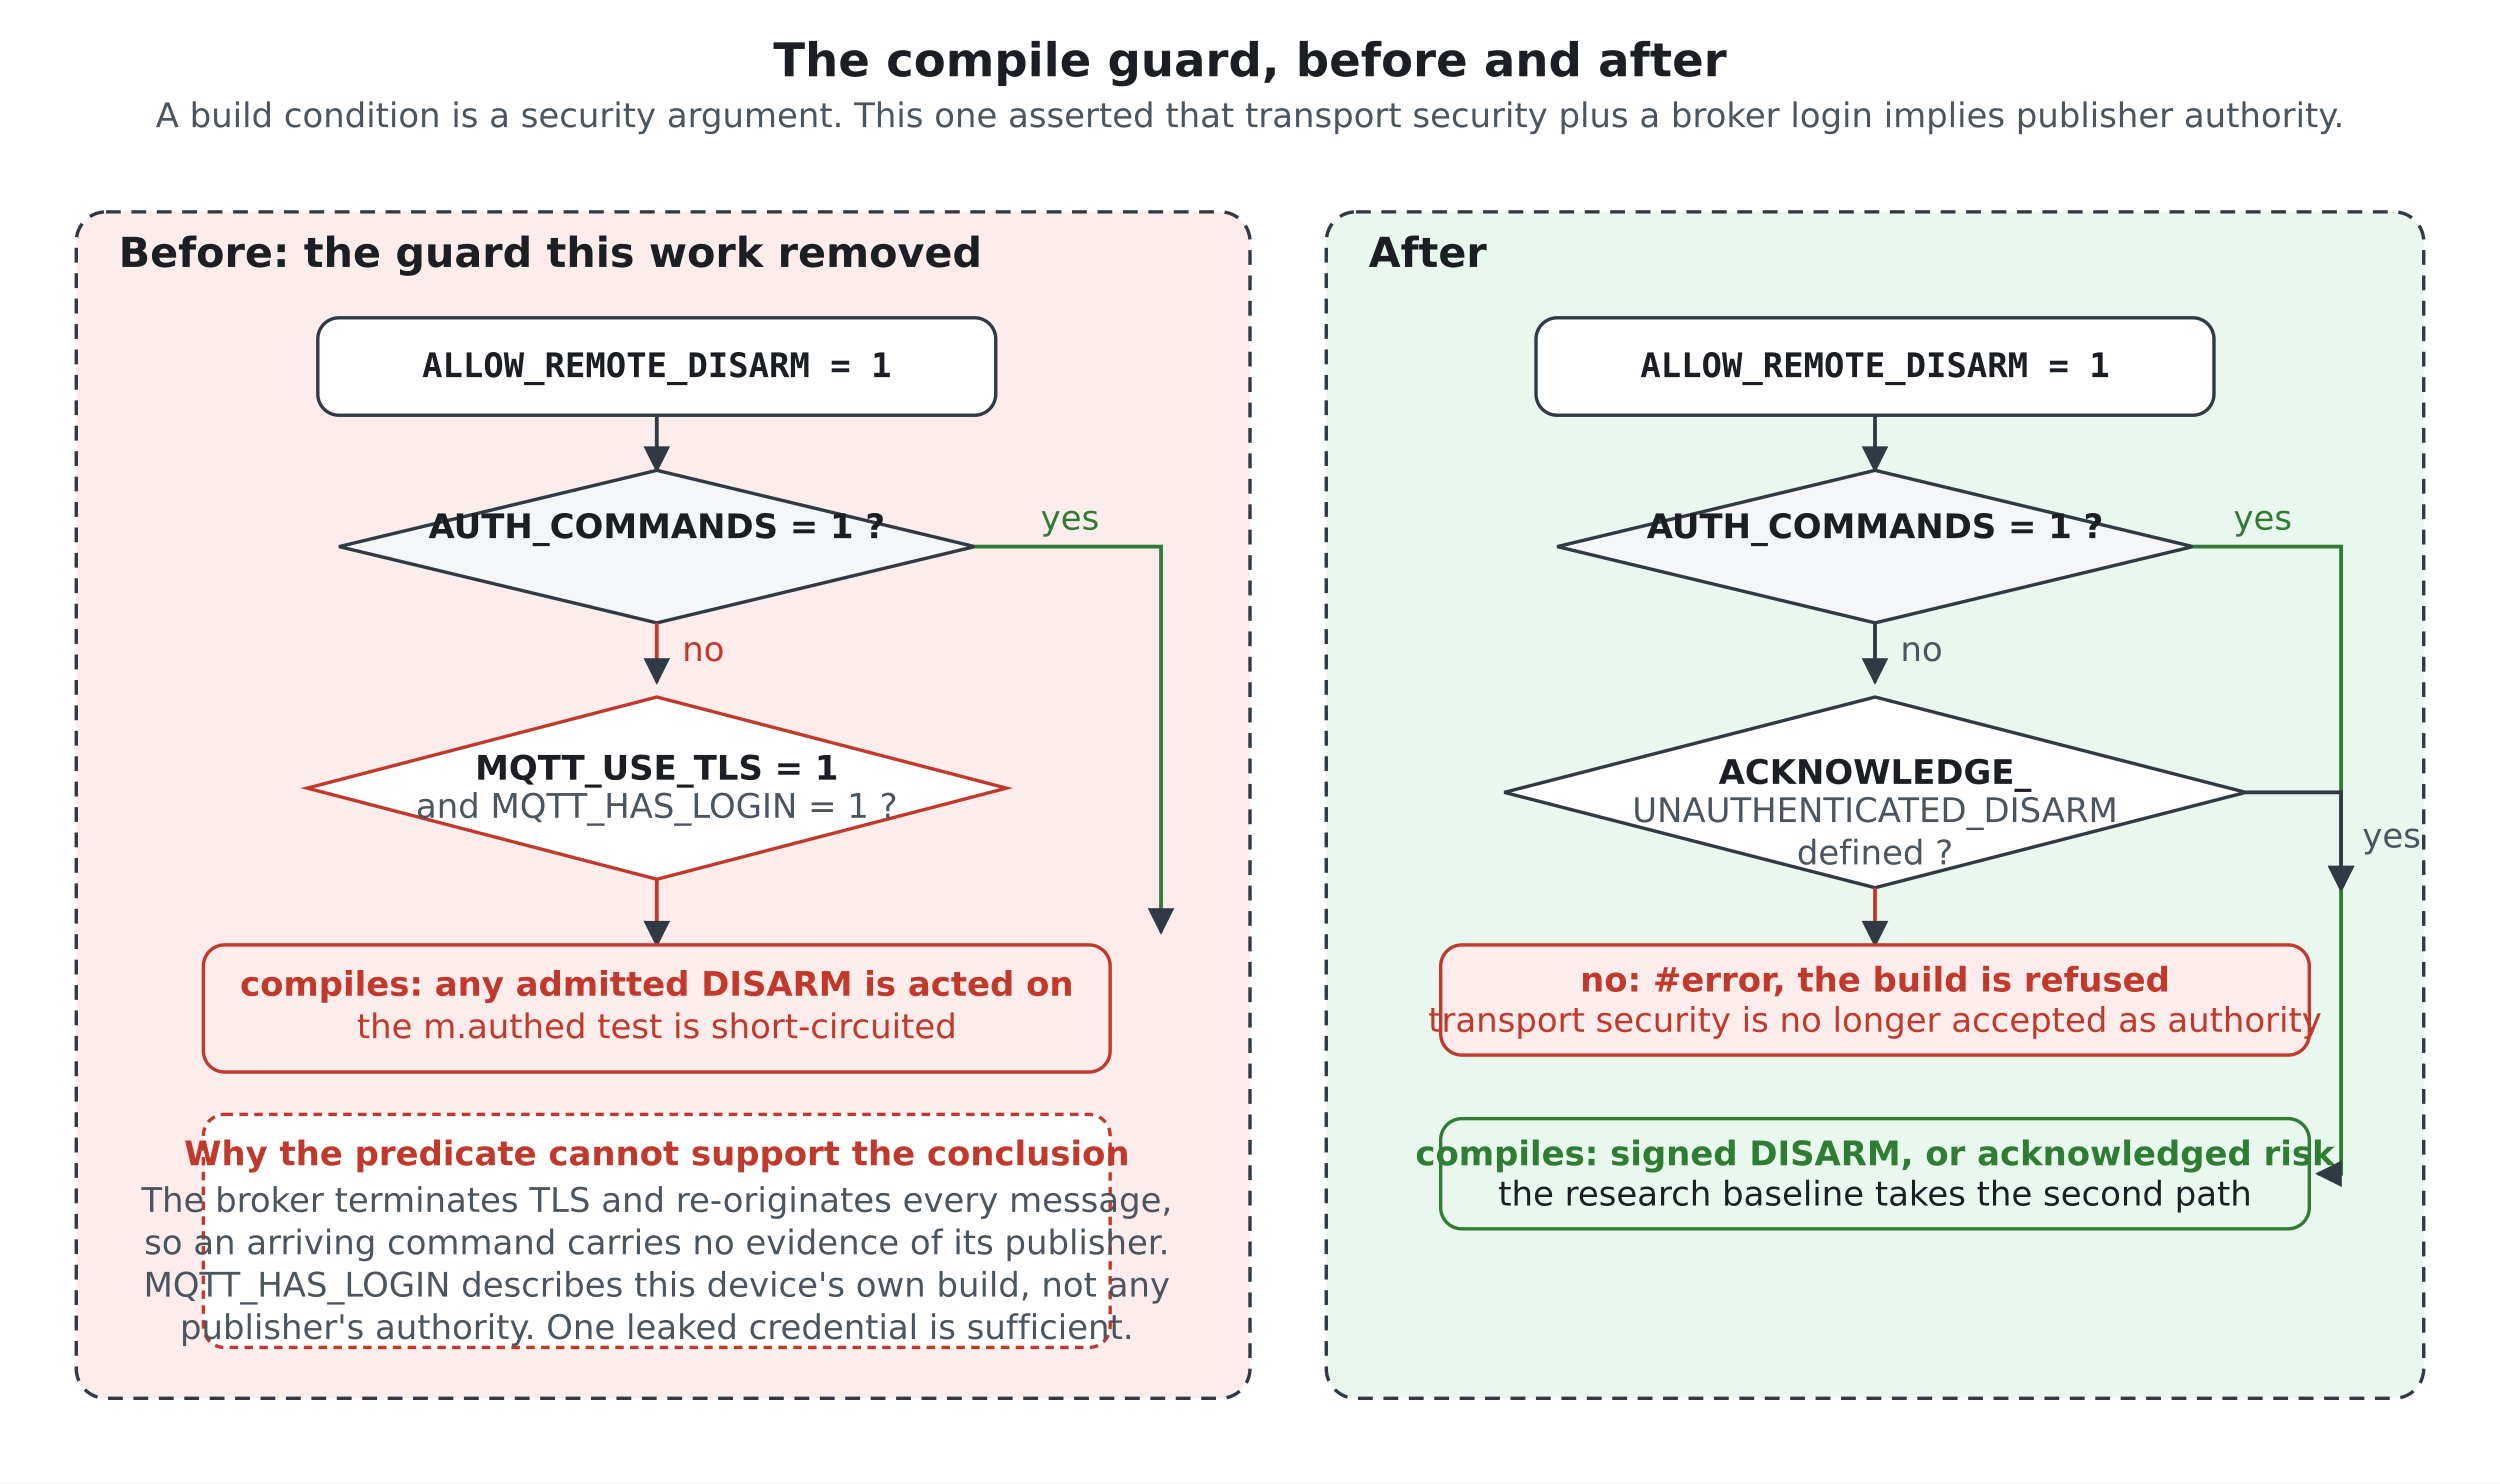
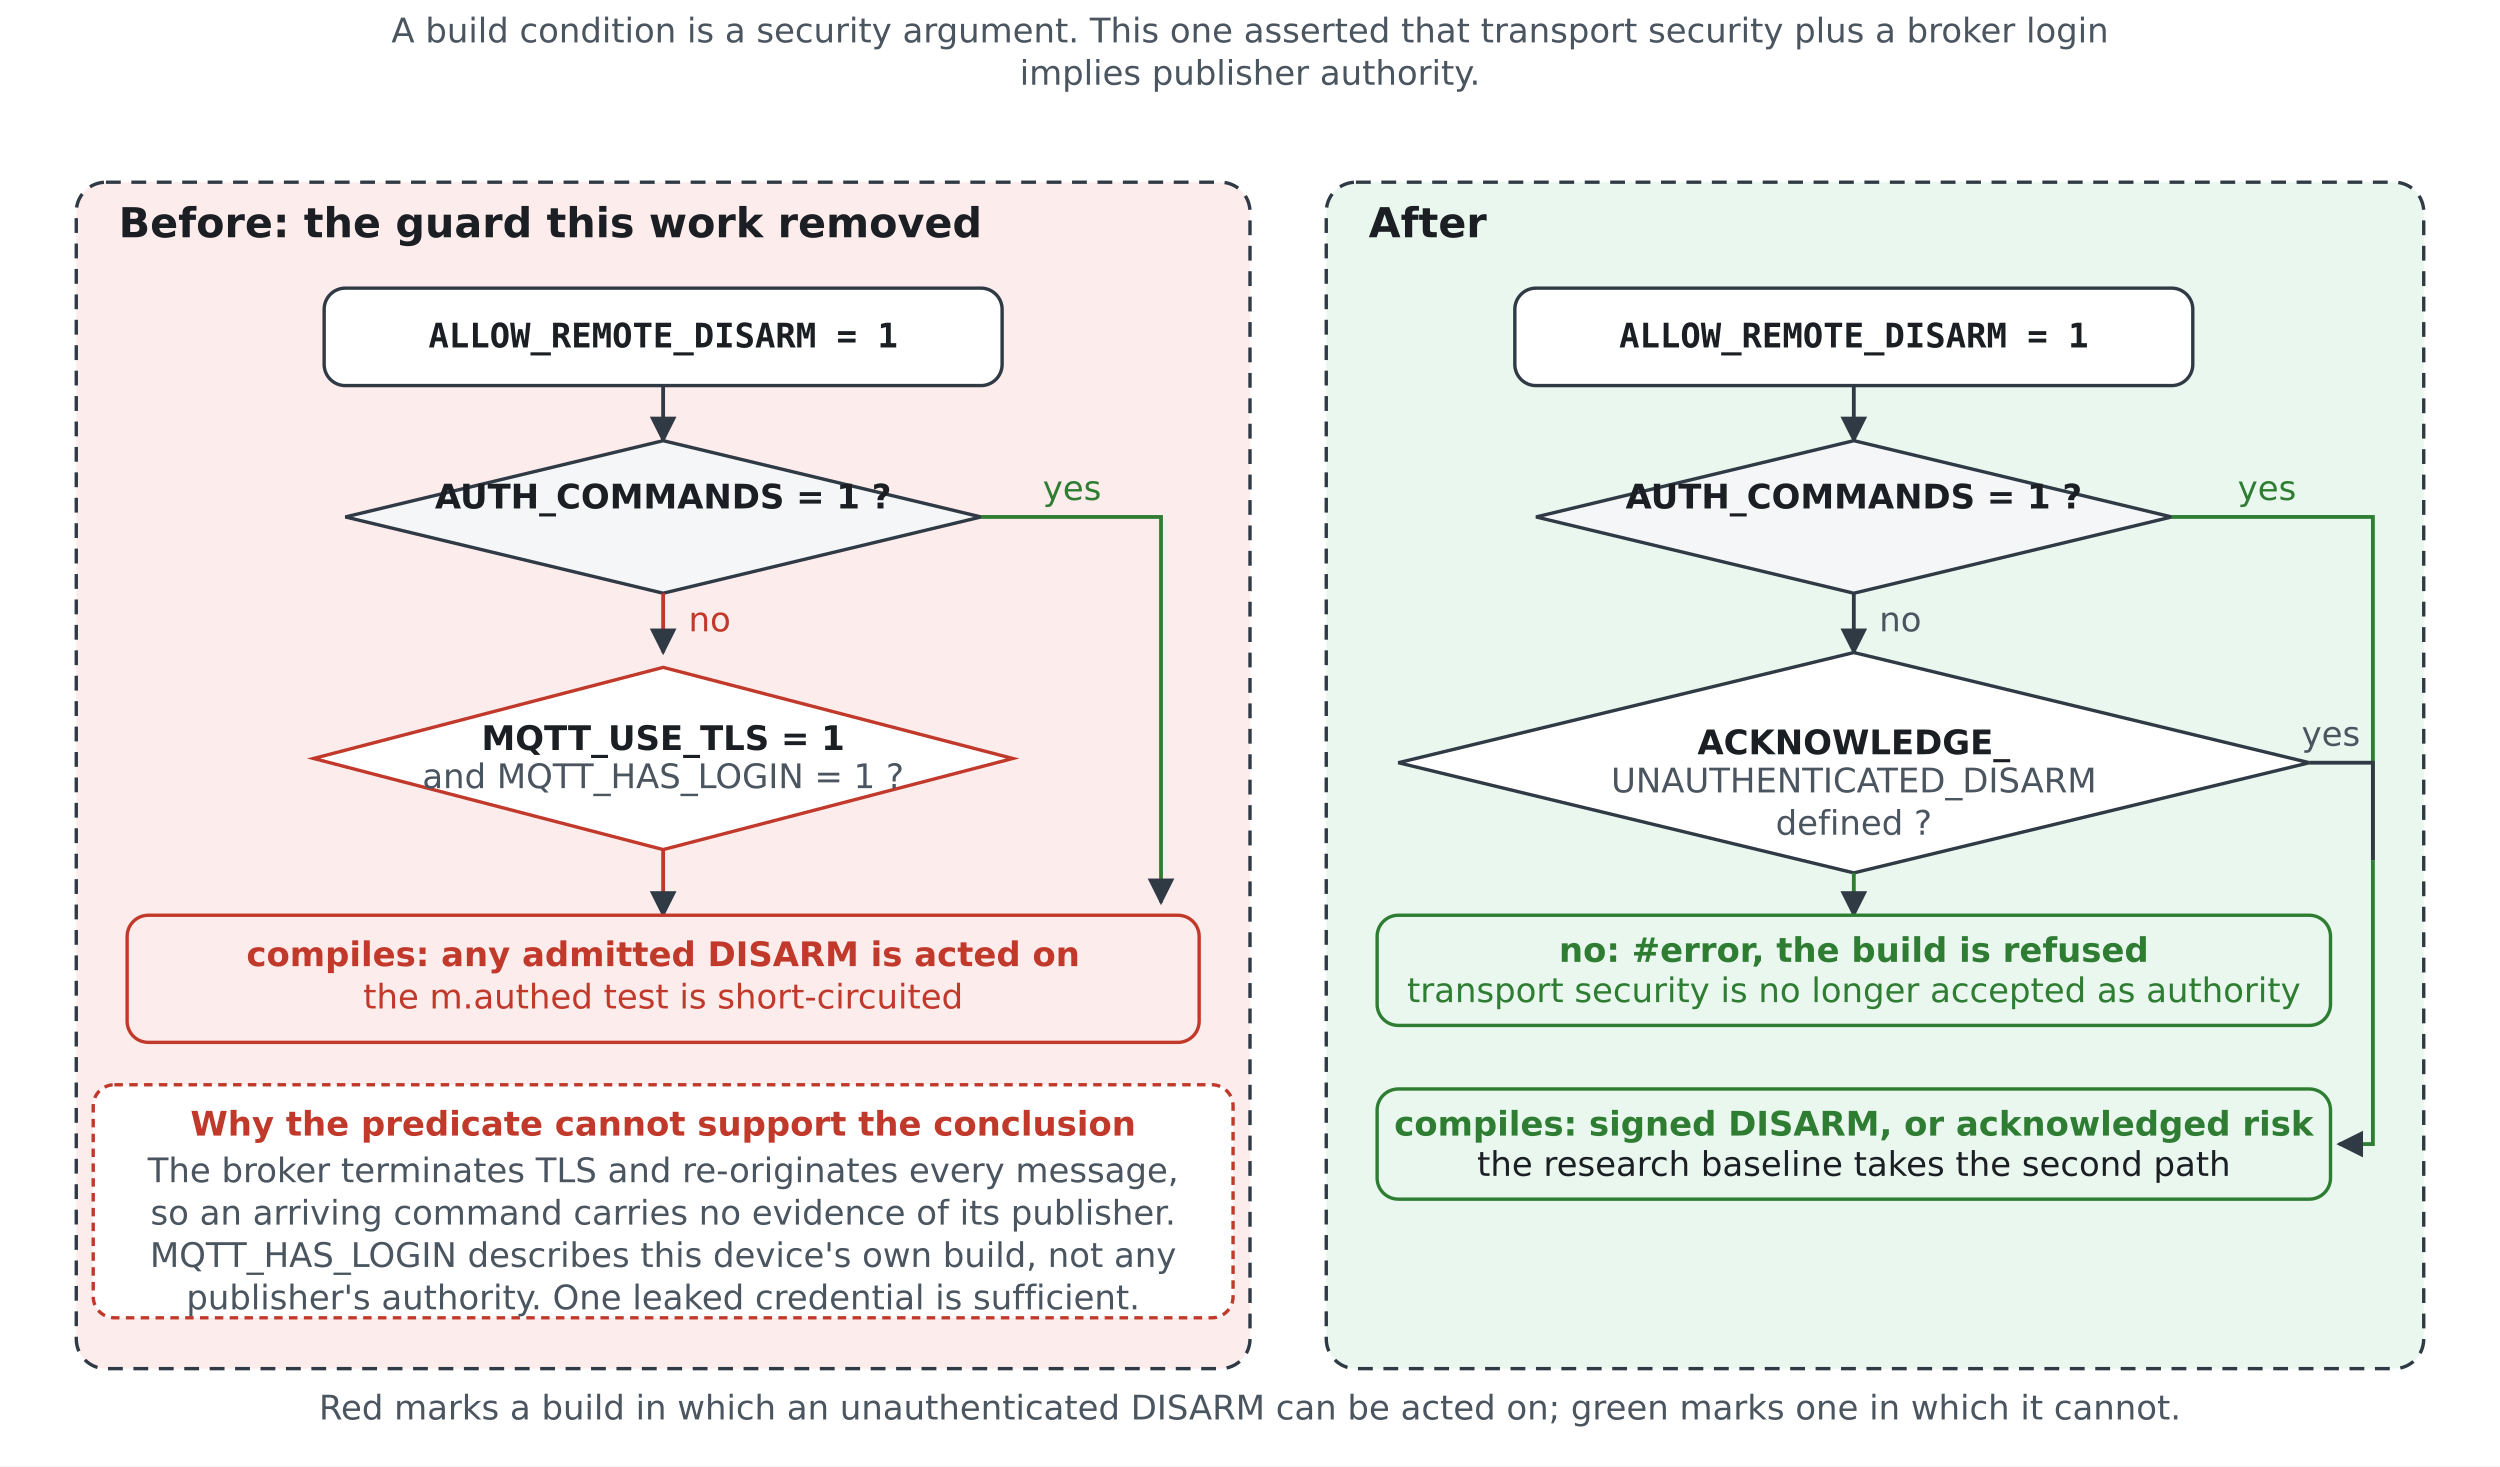
- <svg xmlns="http://www.w3.org/2000/svg" width="1180" height="700" viewBox="0 0 1180 700" font-family="DejaVu Sans, Arial, Helvetica, sans-serif">
+ <svg xmlns="http://www.w3.org/2000/svg" width="1180" height="692" viewBox="0 0 1180 692" font-family="DejaVu Sans, Arial, Helvetica, sans-serif">
  <rect width="100%" height="100%" fill="#FFFFFF" />
  <defs>
    <marker id="arr" viewBox="0 0 10 10" refX="9" refY="5" markerWidth="7" markerHeight="7" orient="auto">
      <path d="M0 0 L10 5 L0 10 z" fill="#2F3A45" />
    </marker>
  </defs>
-   <text x="590" y="36" font-size="22" font-family="DejaVu Sans, Arial, Helvetica, sans-serif" text-anchor="middle" fill="#1B1F23" font-weight="bold">The compile guard, before and after</text>
-   <text x="590" y="60" font-size="16" font-family="DejaVu Sans, Arial, Helvetica, sans-serif" text-anchor="middle" fill="#4A5560">A build condition is a security argument. This one asserted that transport security plus a broker login implies publisher authority.</text>
-   <rect x="36" y="100" width="554" height="560" rx="14" fill="#FDECEC" stroke="#2F3A45" stroke-width="1.6" stroke-dasharray="7 5" />
-   <text x="56" y="126" font-size="19.5" font-family="DejaVu Sans, Arial, Helvetica, sans-serif" text-anchor="start" fill="#1B1F23" font-weight="bold">Before: the guard this work removed</text>
-   <rect x="150" y="150" width="320" height="46" rx="10" fill="#FFFFFF" stroke="#2F3A45" stroke-width="1.6" />
-   <text x="310" y="178" font-size="16" font-family="&quot;DejaVu Sans Mono&quot;, monospace" text-anchor="middle" fill="#1B1F23" font-weight="bold">ALLOW_REMOTE_DISARM = 1</text>
-   <path d="M310 196 L310 222" fill="none" stroke="#2F3A45" stroke-width="1.8" marker-end="url(#arr)" />
-   <path d="M310 222.0 L460.0 258 L310 294.0 L160.0 258 z" fill="#F4F6F8" stroke="#2F3A45" stroke-width="1.6" />
-   <text x="310" y="254" font-size="16" font-family="DejaVu Sans, Arial, Helvetica, sans-serif" text-anchor="middle" fill="#1B1F23" font-weight="bold">AUTH_COMMANDS = 1 ?</text>
-   <path d="M460 258 L548 258 L548 440" fill="none" stroke="#2E7D32" stroke-width="1.8" marker-end="url(#arr)" />
-   <text x="505" y="250" font-size="16" font-family="DejaVu Sans, Arial, Helvetica, sans-serif" text-anchor="middle" fill="#2E7D32">yes</text>
-   <path d="M310 294 L310 322" fill="none" stroke="#C0392B" stroke-width="1.8" marker-end="url(#arr)" />
-   <text x="322" y="312" font-size="16" font-family="DejaVu Sans, Arial, Helvetica, sans-serif" text-anchor="start" fill="#C0392B">no</text>
-   <path d="M310 329.0 L475.0 372 L310 415.0 L145.0 372 z" fill="#FFFFFF" stroke="#C0392B" stroke-width="1.6" />
-   <text x="310" y="368" font-size="16" font-family="DejaVu Sans, Arial, Helvetica, sans-serif" text-anchor="middle" fill="#1B1F23" font-weight="bold">MQTT_USE_TLS = 1</text>
-   <text x="310" y="386" font-size="16" font-family="DejaVu Sans, Arial, Helvetica, sans-serif" text-anchor="middle" fill="#4A5560">and MQTT_HAS_LOGIN = 1 ?</text>
-   <path d="M310 415 L310 446" fill="none" stroke="#C0392B" stroke-width="1.8" marker-end="url(#arr)" />
-   <rect x="96" y="446" width="428" height="60" rx="10" fill="#FDECEC" stroke="#C0392B" stroke-width="1.6" />
-   <text x="310" y="470" font-size="16" font-family="DejaVu Sans, Arial, Helvetica, sans-serif" text-anchor="middle" fill="#C0392B" font-weight="bold">compiles: any admitted DISARM is acted on</text>
-   <text x="310" y="490" font-size="16" font-family="DejaVu Sans, Arial, Helvetica, sans-serif" text-anchor="middle" fill="#C0392B">the m.authed test is short-circuited</text>
-   <rect x="96" y="526" width="428" height="110" rx="10" fill="#FFFFFF" stroke="#C0392B" stroke-width="1.6" stroke-dasharray="4 3" />
-   <text x="310" y="550" font-size="16" font-family="DejaVu Sans, Arial, Helvetica, sans-serif" text-anchor="middle" fill="#C0392B" font-weight="bold">Why the predicate cannot support the conclusion</text>
-   <text x="310" y="572" font-size="16" font-family="DejaVu Sans, Arial, Helvetica, sans-serif" text-anchor="middle" fill="#4A5560">The broker terminates TLS and re-originates every message,</text>
-   <text x="310" y="592" font-size="16" font-family="DejaVu Sans, Arial, Helvetica, sans-serif" text-anchor="middle" fill="#4A5560">so an arriving command carries no evidence of its publisher.</text>
-   <text x="310" y="612" font-size="16" font-family="DejaVu Sans, Arial, Helvetica, sans-serif" text-anchor="middle" fill="#4A5560">MQTT_HAS_LOGIN describes this device's own build, not any</text>
-   <text x="310" y="632" font-size="16" font-family="DejaVu Sans, Arial, Helvetica, sans-serif" text-anchor="middle" fill="#4A5560">publisher's authority. One leaked credential is sufficient.</text>
-   <rect x="626" y="100" width="518" height="560" rx="14" fill="#E9F7EF" stroke="#2F3A45" stroke-width="1.6" stroke-dasharray="7 5" />
-   <text x="646" y="126" font-size="19.5" font-family="DejaVu Sans, Arial, Helvetica, sans-serif" text-anchor="start" fill="#1B1F23" font-weight="bold">After</text>
-   <rect x="725" y="150" width="320" height="46" rx="10" fill="#FFFFFF" stroke="#2F3A45" stroke-width="1.6" />
-   <text x="885" y="178" font-size="16" font-family="&quot;DejaVu Sans Mono&quot;, monospace" text-anchor="middle" fill="#1B1F23" font-weight="bold">ALLOW_REMOTE_DISARM = 1</text>
-   <path d="M885 196 L885 222" fill="none" stroke="#2F3A45" stroke-width="1.8" marker-end="url(#arr)" />
-   <path d="M885 222.0 L1035.0 258 L885 294.0 L735.0 258 z" fill="#F4F6F8" stroke="#2F3A45" stroke-width="1.6" />
-   <text x="885" y="254" font-size="16" font-family="DejaVu Sans, Arial, Helvetica, sans-serif" text-anchor="middle" fill="#1B1F23" font-weight="bold">AUTH_COMMANDS = 1 ?</text>
-   <path d="M1035 258 L1105 258 L1105 420" fill="none" stroke="#2E7D32" stroke-width="1.8" marker-end="url(#arr)" />
-   <text x="1068" y="250" font-size="16" font-family="DejaVu Sans, Arial, Helvetica, sans-serif" text-anchor="middle" fill="#2E7D32">yes</text>
-   <path d="M885 294 L885 322" fill="none" stroke="#2F3A45" stroke-width="1.8" marker-end="url(#arr)" />
-   <text x="897" y="312" font-size="16" font-family="DejaVu Sans, Arial, Helvetica, sans-serif" text-anchor="start" fill="#4A5560">no</text>
-   <path d="M885 329.0 L1060.0 374 L885 419.0 L710.0 374 z" fill="#FFFFFF" stroke="#2F3A45" stroke-width="1.6" />
-   <text x="885" y="370" font-size="16" font-family="DejaVu Sans, Arial, Helvetica, sans-serif" text-anchor="middle" fill="#1B1F23" font-weight="bold">ACKNOWLEDGE_</text>
-   <text x="885" y="388" font-size="16" font-family="DejaVu Sans, Arial, Helvetica, sans-serif" text-anchor="middle" fill="#4A5560">UNAUTHENTICATED_DISARM</text>
-   <text x="885" y="408" font-size="16" font-family="DejaVu Sans, Arial, Helvetica, sans-serif" text-anchor="middle" fill="#4A5560">defined ?</text>
-   <path d="M885 419 L885 446" fill="none" stroke="#C0392B" stroke-width="1.8" marker-end="url(#arr)" />
-   <rect x="680" y="446" width="410" height="52" rx="10" fill="#FDECEC" stroke="#C0392B" stroke-width="1.6" />
-   <text x="885" y="468" font-size="16" font-family="DejaVu Sans, Arial, Helvetica, sans-serif" text-anchor="middle" fill="#C0392B" font-weight="bold">no: #error, the build is refused</text>
-   <text x="885" y="487" font-size="16" font-family="DejaVu Sans, Arial, Helvetica, sans-serif" text-anchor="middle" fill="#C0392B">transport security is no longer accepted as authority</text>
-   <path d="M1060 374 L1105 374 L1105 420" fill="none" stroke="#2F3A45" stroke-width="1.8" marker-end="url(#arr)" />
-   <text x="1115" y="400" font-size="16" font-family="DejaVu Sans, Arial, Helvetica, sans-serif" text-anchor="start" fill="#4A5560">yes</text>
-   <rect x="680" y="528" width="410" height="52" rx="10" fill="#E9F7EF" stroke="#2E7D32" stroke-width="1.6" />
-   <text x="885" y="550" font-size="16" font-family="DejaVu Sans, Arial, Helvetica, sans-serif" text-anchor="middle" fill="#2E7D32" font-weight="bold">compiles: signed DISARM, or acknowledged risk</text>
-   <text x="885" y="569" font-size="16" font-family="DejaVu Sans, Arial, Helvetica, sans-serif" text-anchor="middle" fill="#1B1F23">the research baseline takes the second path</text>
-   <path d="M1105 420 L1105 554 L1094 554" fill="none" stroke="#2E7D32" stroke-width="1.8" marker-end="url(#arr)" />
+   <g transform="translate(0,-14)">
+     <text x="590" y="34" font-size="16" font-family="DejaVu Sans, Arial, Helvetica, sans-serif" text-anchor="middle" fill="#4A5560">A build condition is a security argument. This one asserted that transport security plus a broker login</text>
+     <text x="590" y="54" font-size="16" font-family="DejaVu Sans, Arial, Helvetica, sans-serif" text-anchor="middle" fill="#4A5560">implies publisher authority.</text>
+     <rect x="36" y="100" width="554" height="560" rx="14" fill="#FDECEC" stroke="#2F3A45" stroke-width="1.6" stroke-dasharray="7 5" />
+     <text x="56" y="126" font-size="19.5" font-family="DejaVu Sans, Arial, Helvetica, sans-serif" text-anchor="start" fill="#1B1F23" font-weight="bold">Before: the guard this work removed</text>
+     <rect x="153" y="150" width="320" height="46" rx="10" fill="#FFFFFF" stroke="#2F3A45" stroke-width="1.6" />
+     <text x="313" y="178" font-size="16" font-family="&quot;DejaVu Sans Mono&quot;, monospace" text-anchor="middle" fill="#1B1F23" font-weight="bold">ALLOW_REMOTE_DISARM = 1</text>
+     <path d="M313 196 L313 222" fill="none" stroke="#2F3A45" stroke-width="1.8" marker-end="url(#arr)" />
+     <path d="M313 222.0 L463.0 258 L313 294.0 L163.0 258 z" fill="#F4F6F8" stroke="#2F3A45" stroke-width="1.6" />
+     <text x="313" y="254" font-size="16" font-family="DejaVu Sans, Arial, Helvetica, sans-serif" text-anchor="middle" fill="#1B1F23" font-weight="bold">AUTH_COMMANDS = 1 ?</text>
+     <path d="M463 258 L548 258 L548 440" fill="none" stroke="#2E7D32" stroke-width="1.8" marker-end="url(#arr)" />
+     <text x="506" y="250" font-size="16" font-family="DejaVu Sans, Arial, Helvetica, sans-serif" text-anchor="middle" fill="#2E7D32">yes</text>
+     <path d="M313 294 L313 322" fill="none" stroke="#C0392B" stroke-width="1.8" marker-end="url(#arr)" />
+     <text x="325" y="312" font-size="16" font-family="DejaVu Sans, Arial, Helvetica, sans-serif" text-anchor="start" fill="#C0392B">no</text>
+     <path d="M313 329.0 L478.0 372 L313 415.0 L148.0 372 z" fill="#FFFFFF" stroke="#C0392B" stroke-width="1.6" />
+     <text x="313" y="368" font-size="16" font-family="DejaVu Sans, Arial, Helvetica, sans-serif" text-anchor="middle" fill="#1B1F23" font-weight="bold">MQTT_USE_TLS = 1</text>
+     <text x="313" y="386" font-size="16" font-family="DejaVu Sans, Arial, Helvetica, sans-serif" text-anchor="middle" fill="#4A5560">and MQTT_HAS_LOGIN = 1 ?</text>
+     <path d="M313 415 L313 446" fill="none" stroke="#C0392B" stroke-width="1.8" marker-end="url(#arr)" />
+     <rect x="60" y="446" width="506" height="60" rx="10" fill="#FDECEC" stroke="#C0392B" stroke-width="1.6" />
+     <text x="313" y="470" font-size="16" font-family="DejaVu Sans, Arial, Helvetica, sans-serif" text-anchor="middle" fill="#C0392B" font-weight="bold">compiles: any admitted DISARM is acted on</text>
+     <text x="313" y="490" font-size="16" font-family="DejaVu Sans, Arial, Helvetica, sans-serif" text-anchor="middle" fill="#C0392B">the m.authed test is short-circuited</text>
+     <rect x="44" y="526" width="538" height="110" rx="10" fill="#FFFFFF" stroke="#C0392B" stroke-width="1.6" stroke-dasharray="4 3" />
+     <text x="313" y="550" font-size="16" font-family="DejaVu Sans, Arial, Helvetica, sans-serif" text-anchor="middle" fill="#C0392B" font-weight="bold">Why the predicate cannot support the conclusion</text>
+     <text x="313" y="572" font-size="16" font-family="DejaVu Sans, Arial, Helvetica, sans-serif" text-anchor="middle" fill="#4A5560">The broker terminates TLS and re-originates every message,</text>
+     <text x="313" y="592" font-size="16" font-family="DejaVu Sans, Arial, Helvetica, sans-serif" text-anchor="middle" fill="#4A5560">so an arriving command carries no evidence of its publisher.</text>
+     <text x="313" y="612" font-size="16" font-family="DejaVu Sans, Arial, Helvetica, sans-serif" text-anchor="middle" fill="#4A5560">MQTT_HAS_LOGIN describes this device's own build, not any</text>
+     <text x="313" y="632" font-size="16" font-family="DejaVu Sans, Arial, Helvetica, sans-serif" text-anchor="middle" fill="#4A5560">publisher's authority. One leaked credential is sufficient.</text>
+     <rect x="626" y="100" width="518" height="560" rx="14" fill="#E9F7EF" stroke="#2F3A45" stroke-width="1.6" stroke-dasharray="7 5" />
+     <text x="646" y="126" font-size="19.5" font-family="DejaVu Sans, Arial, Helvetica, sans-serif" text-anchor="start" fill="#1B1F23" font-weight="bold">After</text>
+     <rect x="715" y="150" width="320" height="46" rx="10" fill="#FFFFFF" stroke="#2F3A45" stroke-width="1.6" />
+     <text x="875" y="178" font-size="16" font-family="&quot;DejaVu Sans Mono&quot;, monospace" text-anchor="middle" fill="#1B1F23" font-weight="bold">ALLOW_REMOTE_DISARM = 1</text>
+     <path d="M875 196 L875 222" fill="none" stroke="#2F3A45" stroke-width="1.8" marker-end="url(#arr)" />
+     <path d="M875 222.0 L1025.0 258 L875 294.0 L725.0 258 z" fill="#F4F6F8" stroke="#2F3A45" stroke-width="1.6" />
+     <text x="875" y="254" font-size="16" font-family="DejaVu Sans, Arial, Helvetica, sans-serif" text-anchor="middle" fill="#1B1F23" font-weight="bold">AUTH_COMMANDS = 1 ?</text>
+     <path d="M1025 258 L1120 258 L1120 420" fill="none" stroke="#2E7D32" stroke-width="1.8" />
+     <text x="1070" y="250" font-size="16" font-family="DejaVu Sans, Arial, Helvetica, sans-serif" text-anchor="middle" fill="#2E7D32">yes</text>
+     <path d="M875 294 L875 322" fill="none" stroke="#2F3A45" stroke-width="1.8" marker-end="url(#arr)" />
+     <text x="887" y="312" font-size="16" font-family="DejaVu Sans, Arial, Helvetica, sans-serif" text-anchor="start" fill="#4A5560">no</text>
+     <path d="M875 322.0 L1090.0 374 L875 426.0 L660.0 374 z" fill="#FFFFFF" stroke="#2F3A45" stroke-width="1.6" />
+     <text x="875" y="370" font-size="16" font-family="DejaVu Sans, Arial, Helvetica, sans-serif" text-anchor="middle" fill="#1B1F23" font-weight="bold">ACKNOWLEDGE_</text>
+     <text x="875" y="388" font-size="16" font-family="DejaVu Sans, Arial, Helvetica, sans-serif" text-anchor="middle" fill="#4A5560">UNAUTHENTICATED_DISARM</text>
+     <text x="875" y="408" font-size="16" font-family="DejaVu Sans, Arial, Helvetica, sans-serif" text-anchor="middle" fill="#4A5560">defined ?</text>
+     <path d="M875 426 L875 446" fill="none" stroke="#2E7D32" stroke-width="1.8" marker-end="url(#arr)" />
+     <rect x="650" y="446" width="450" height="52" rx="10" fill="#E9F7EF" stroke="#2E7D32" stroke-width="1.6" />
+     <text x="875" y="468" font-size="16" font-family="DejaVu Sans, Arial, Helvetica, sans-serif" text-anchor="middle" fill="#2E7D32" font-weight="bold">no: #error, the build is refused</text>
+     <text x="875" y="487" font-size="16" font-family="DejaVu Sans, Arial, Helvetica, sans-serif" text-anchor="middle" fill="#2E7D32">transport security is no longer accepted as authority</text>
+     <path d="M1090 374 L1120 374 L1120 420" fill="none" stroke="#2F3A45" stroke-width="1.8" />
+     <text x="1114" y="366" font-size="16" font-family="DejaVu Sans, Arial, Helvetica, sans-serif" text-anchor="end" fill="#4A5560">yes</text>
+     <rect x="650" y="528" width="450" height="52" rx="10" fill="#E9F7EF" stroke="#2E7D32" stroke-width="1.6" />
+     <text x="875" y="550" font-size="16" font-family="DejaVu Sans, Arial, Helvetica, sans-serif" text-anchor="middle" fill="#2E7D32" font-weight="bold">compiles: signed DISARM, or acknowledged risk</text>
+     <text x="875" y="569" font-size="16" font-family="DejaVu Sans, Arial, Helvetica, sans-serif" text-anchor="middle" fill="#1B1F23">the research baseline takes the second path</text>
+     <path d="M1120 420 L1120 554 L1104 554" fill="none" stroke="#2E7D32" stroke-width="1.8" marker-end="url(#arr)" />
+     <text x="590" y="684" font-size="16" font-family="DejaVu Sans, Arial, Helvetica, sans-serif" text-anchor="middle" fill="#4A5560">Red marks a build in which an unauthenticated DISARM can be acted on; green marks one in which it cannot.</text>
+   </g>
</svg>
